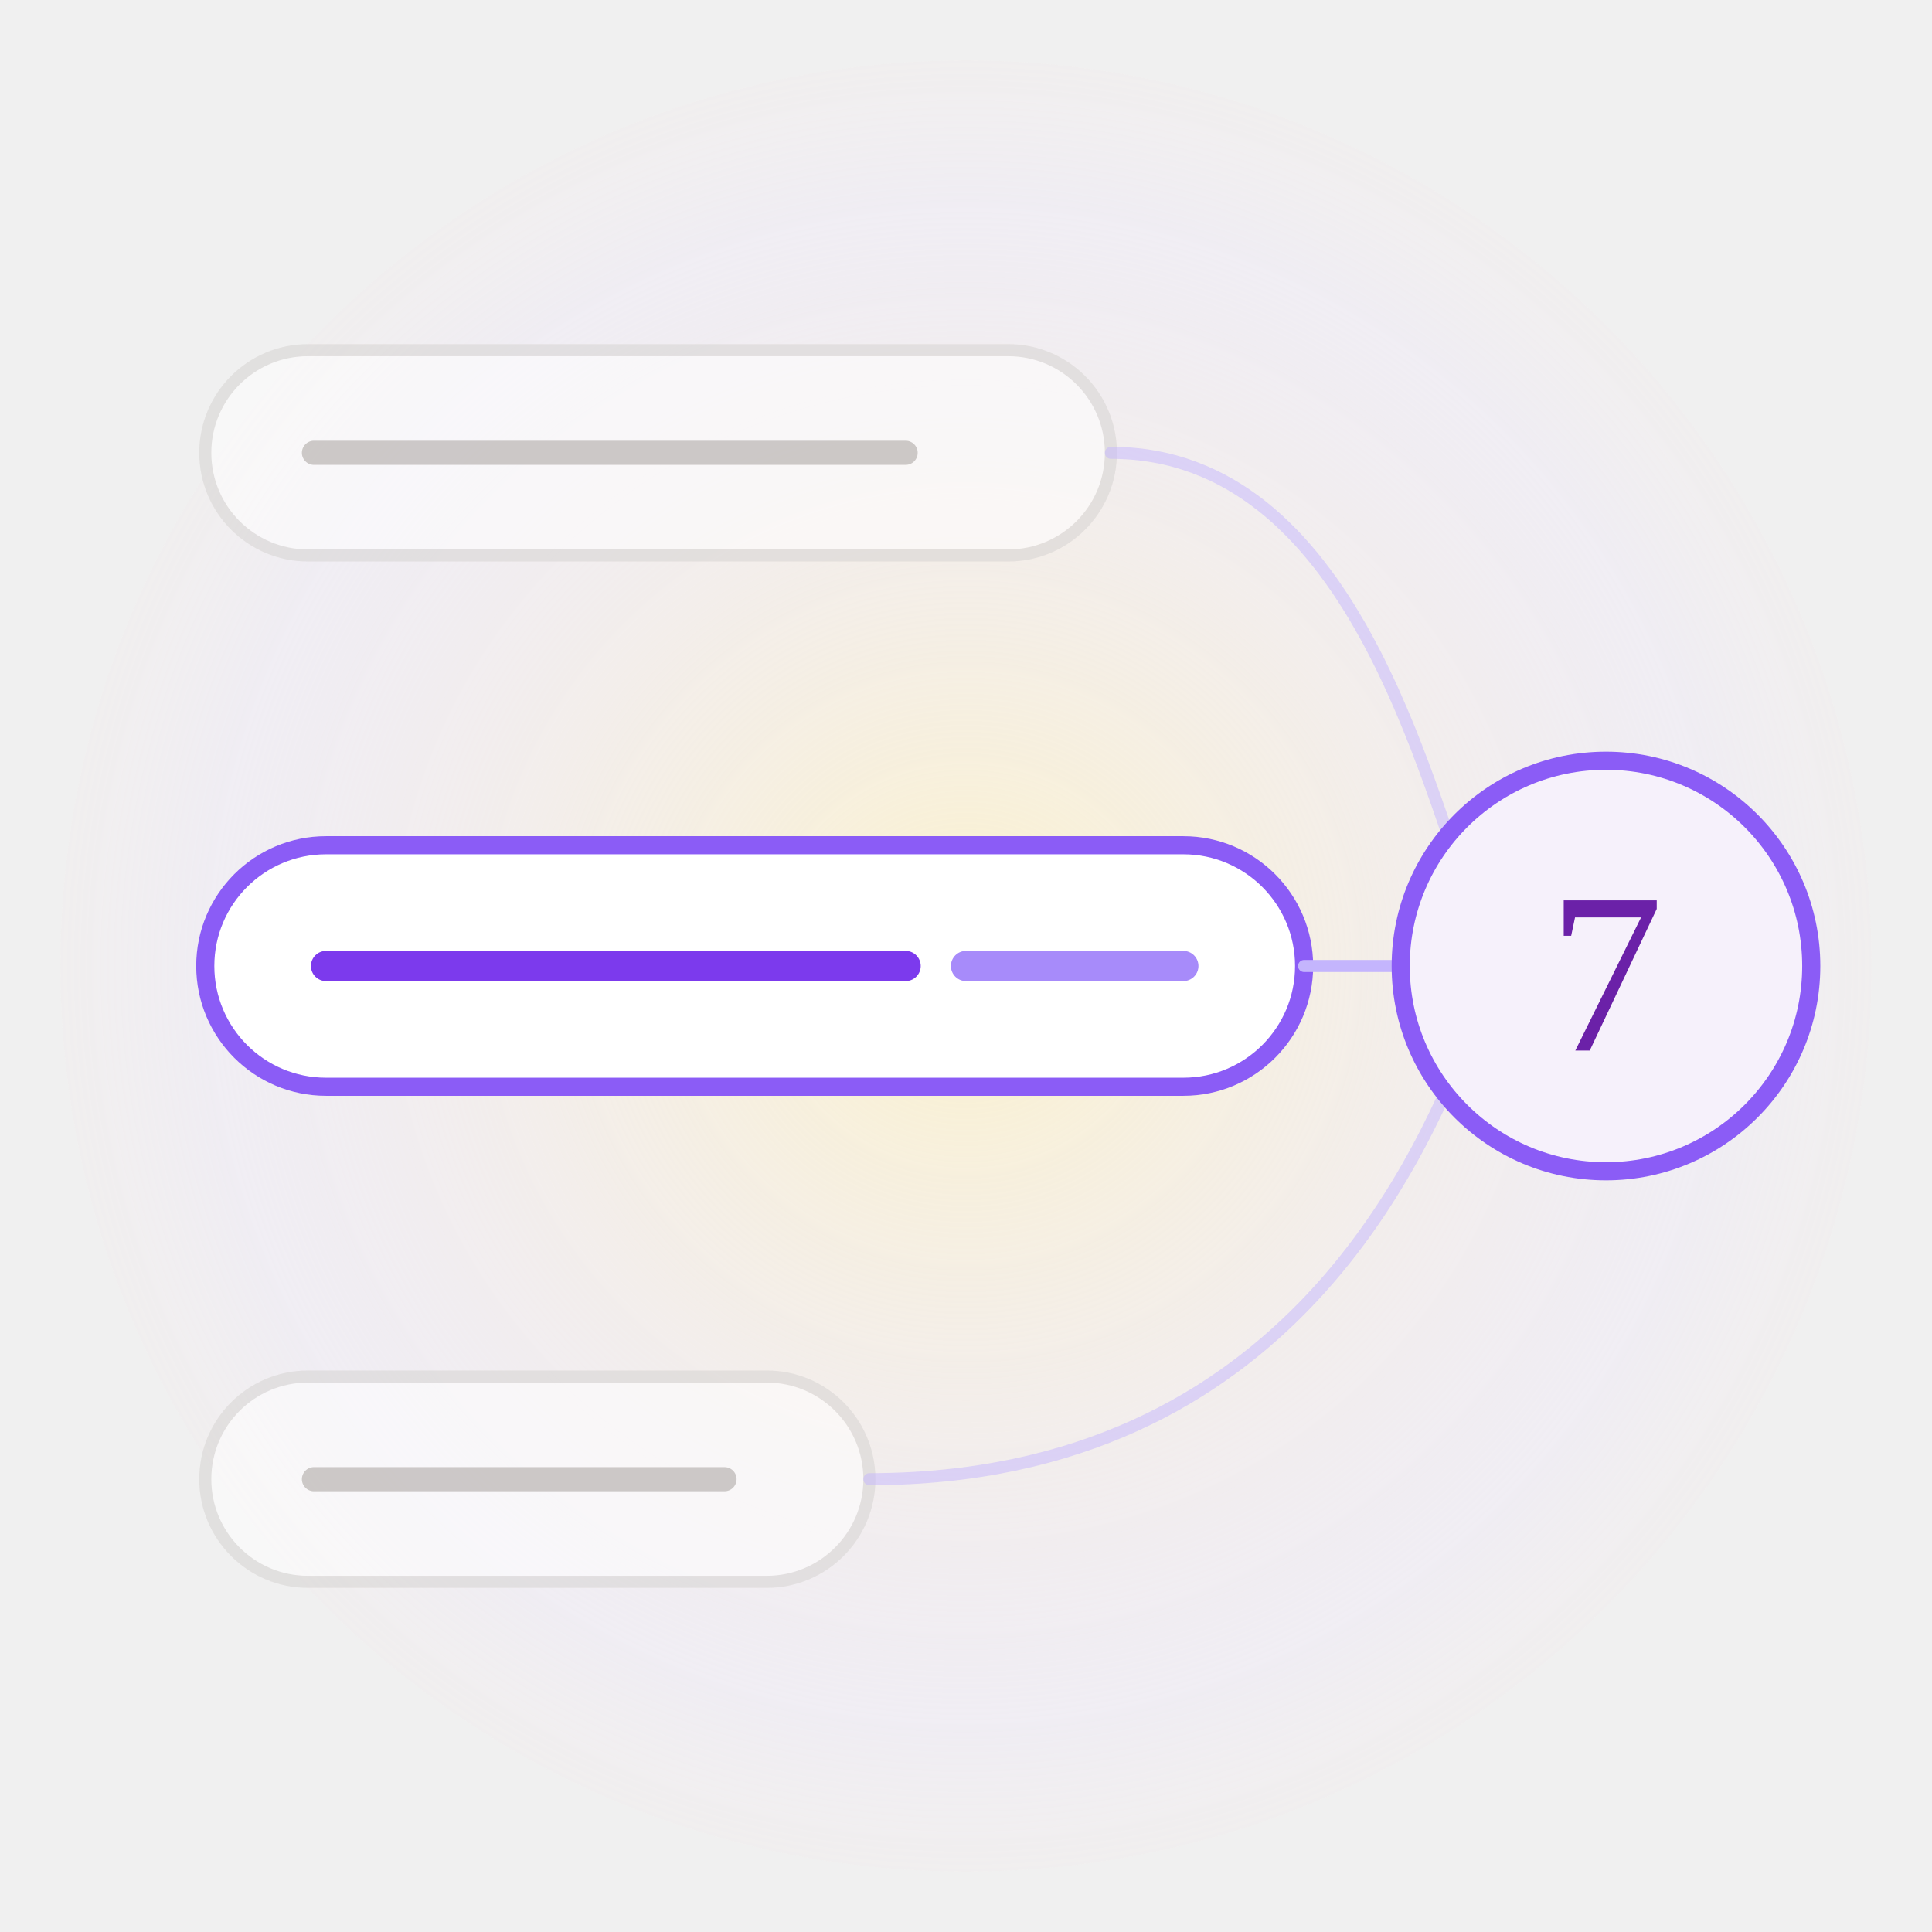
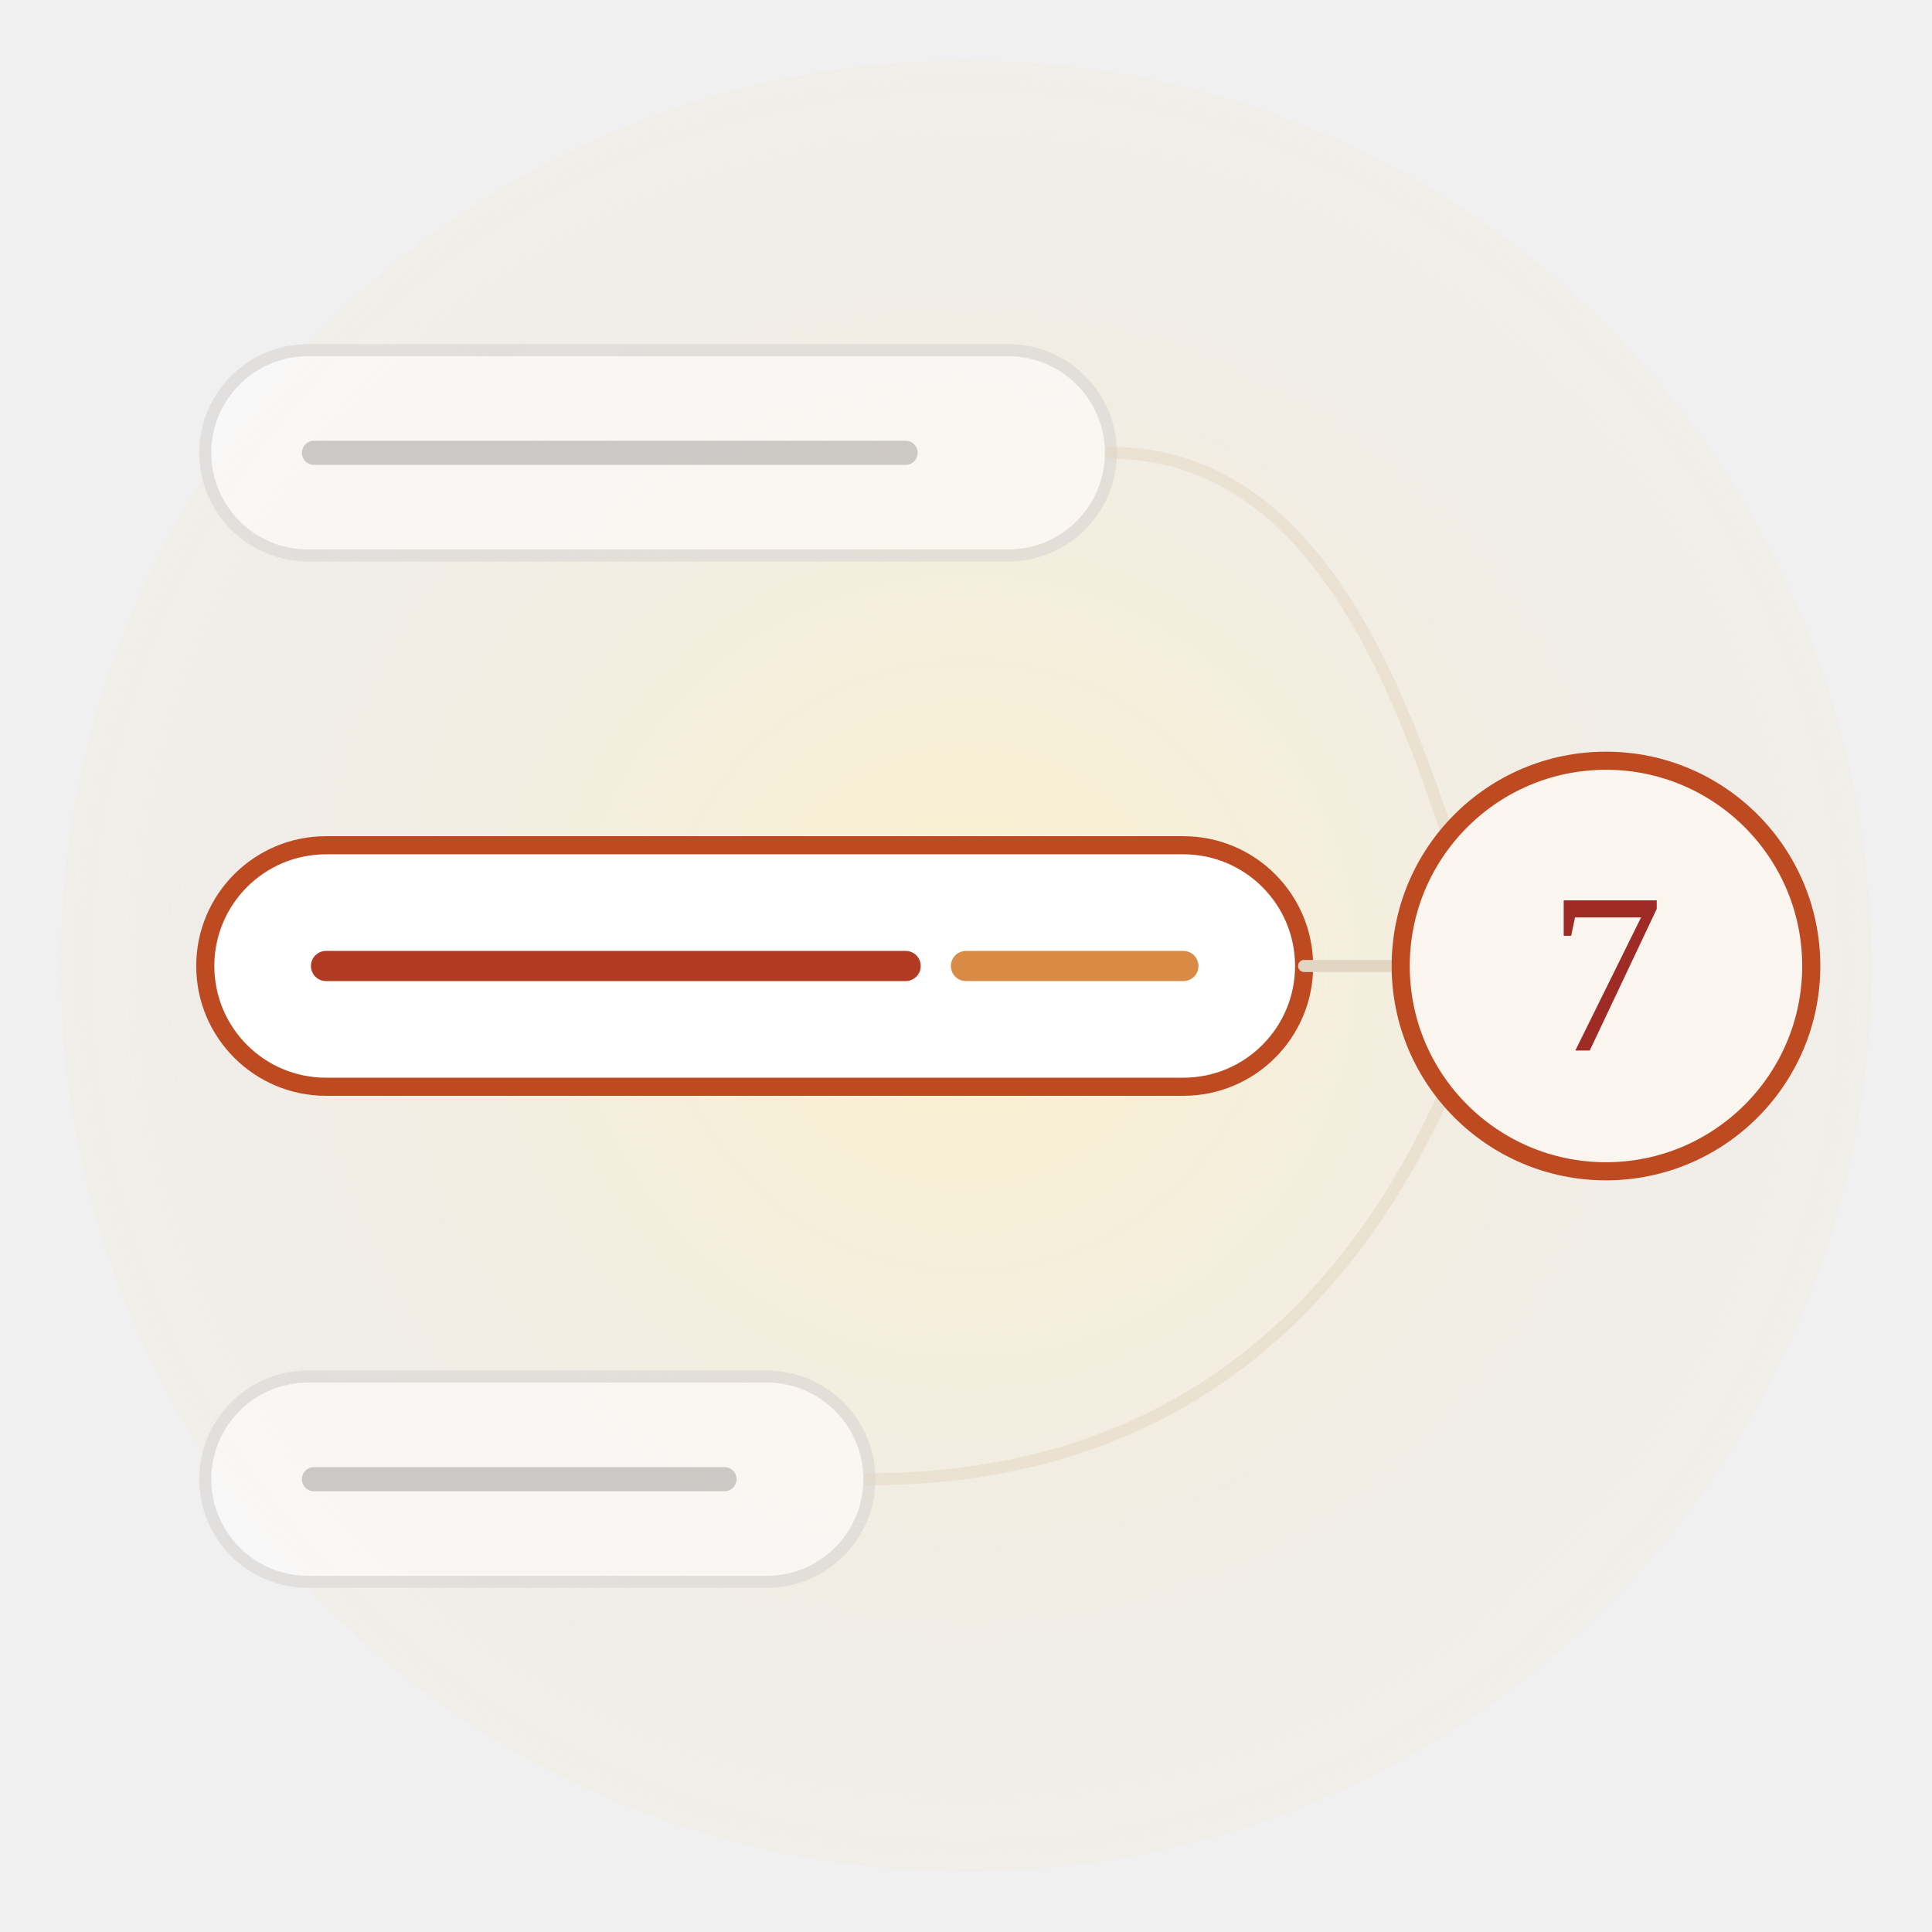
<svg xmlns="http://www.w3.org/2000/svg" viewBox="0 0 320 320" role="img" aria-label="Three forms of a name converging on one number">
  <defs>
    <radialGradient id="aura-nn" cx="0.5" cy="0.5" r="0.7">
      <stop offset="0%" stop-color="#fef3c7" stop-opacity="0.85" />
-       <stop offset="60%" stop-color="#f0e7fb" stop-opacity="0.3" />
+       <stop offset="60%" stop-color="#F1E7D8" stop-opacity="0.3" />
      <stop offset="100%" stop-color="#fef3c7" stop-opacity="0" />
    </radialGradient>
  </defs>
  <circle cx="160" cy="160" r="150" fill="url(#aura-nn)" />
  <g stroke-linecap="round">
    <rect x="34" y="58" width="150" height="34" rx="17" fill="#ffffff" stroke="#d6d3d1" stroke-width="2" opacity="0.55" />
    <line x1="52" y1="75" x2="150" y2="75" stroke="#a8a29e" stroke-width="4" opacity="0.55" />
-     <rect x="34" y="140" width="182" height="40" rx="20" fill="#ffffff" stroke="#8b5cf6" stroke-width="3" />
-     <line x1="54" y1="160" x2="150" y2="160" stroke="#7c3aed" stroke-width="5" />
-     <line x1="160" y1="160" x2="196" y2="160" stroke="#a78bfa" stroke-width="5" />
+     <rect x="34" y="140" width="182" height="40" rx="20" fill="#ffffff" stroke="#BE4A22" stroke-width="3" />
+     <line x1="54" y1="160" x2="150" y2="160" stroke="#B03A22" stroke-width="5" />
+     <line x1="160" y1="160" x2="196" y2="160" stroke="#D98A45" stroke-width="5" />
    <rect x="34" y="228" width="110" height="34" rx="17" fill="#ffffff" stroke="#d6d3d1" stroke-width="2" opacity="0.55" />
    <line x1="52" y1="245" x2="120" y2="245" stroke="#a8a29e" stroke-width="4" opacity="0.55" />
  </g>
-   <g fill="none" stroke="#c4b5fd" stroke-width="2" stroke-linecap="round">
+   <g fill="none" stroke="#E2D6C2" stroke-width="2" stroke-linecap="round">
    <path d="M184 75 C 224 75, 236 130, 244 150" opacity="0.5" />
    <path d="M216 160 C 230 160, 236 160, 242 160" />
    <path d="M144 245 C 214 245, 236 190, 244 170" opacity="0.5" />
  </g>
-   <circle cx="266" cy="160" r="34" fill="#f6f1fb" stroke="#8b5cf6" stroke-width="3" />
-   <text x="266" y="174" text-anchor="middle" font-family="Georgia, 'Times New Roman', serif" font-size="38" fill="#6b21a8">7</text>
+   <circle cx="266" cy="160" r="34" fill="#FAF6EF" stroke="#BE4A22" stroke-width="3" />
+   <text x="266" y="174" text-anchor="middle" font-family="Georgia, 'Times New Roman', serif" font-size="38" fill="#9E2B25">7</text>
</svg>
